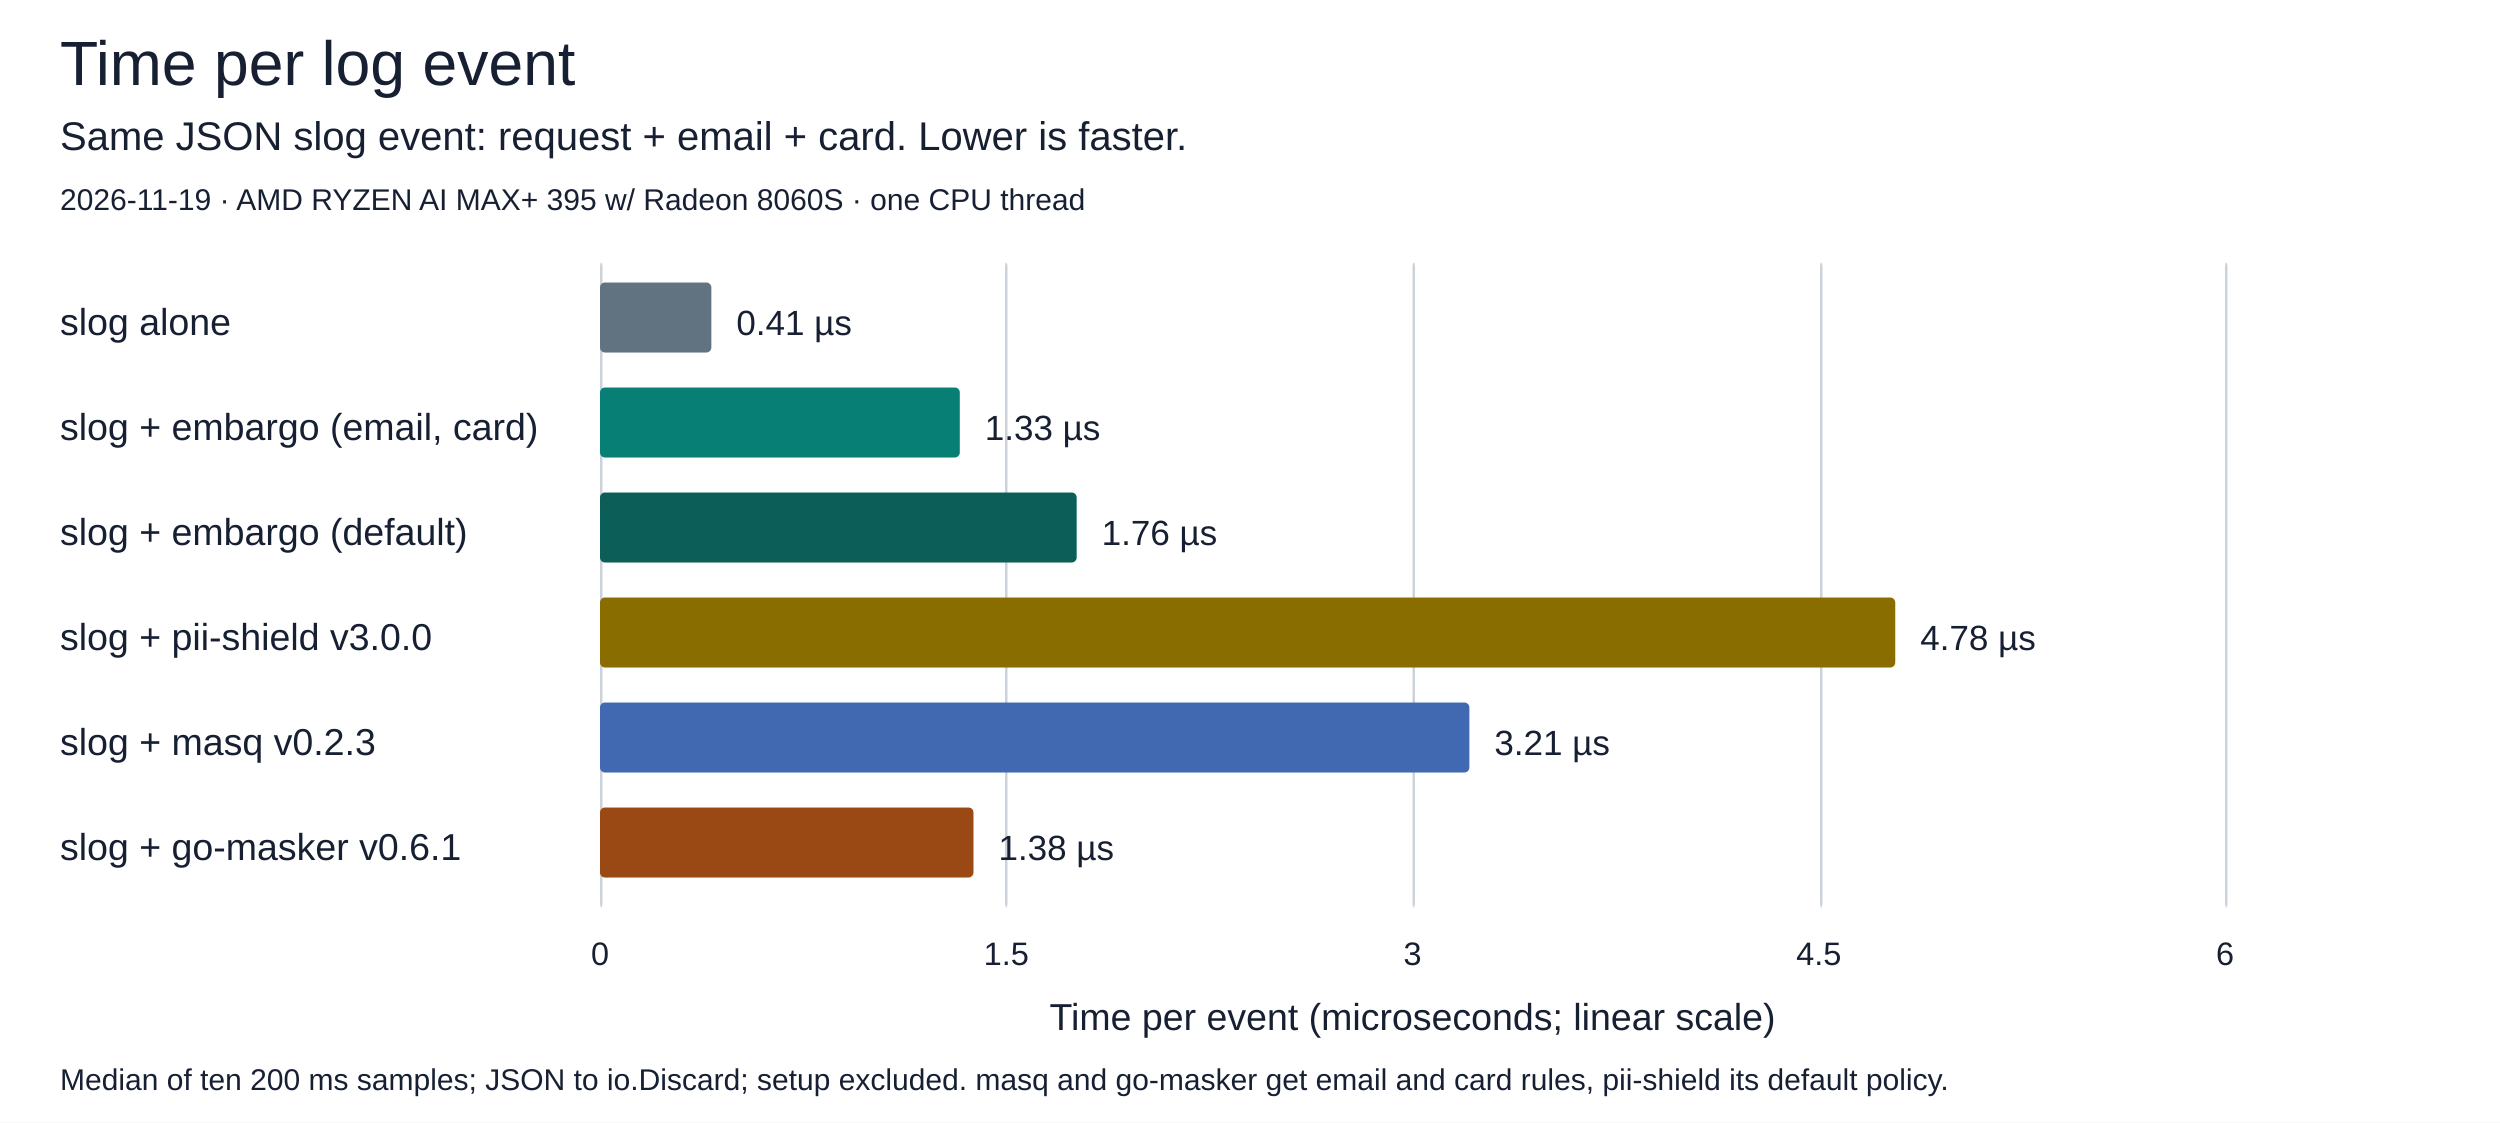
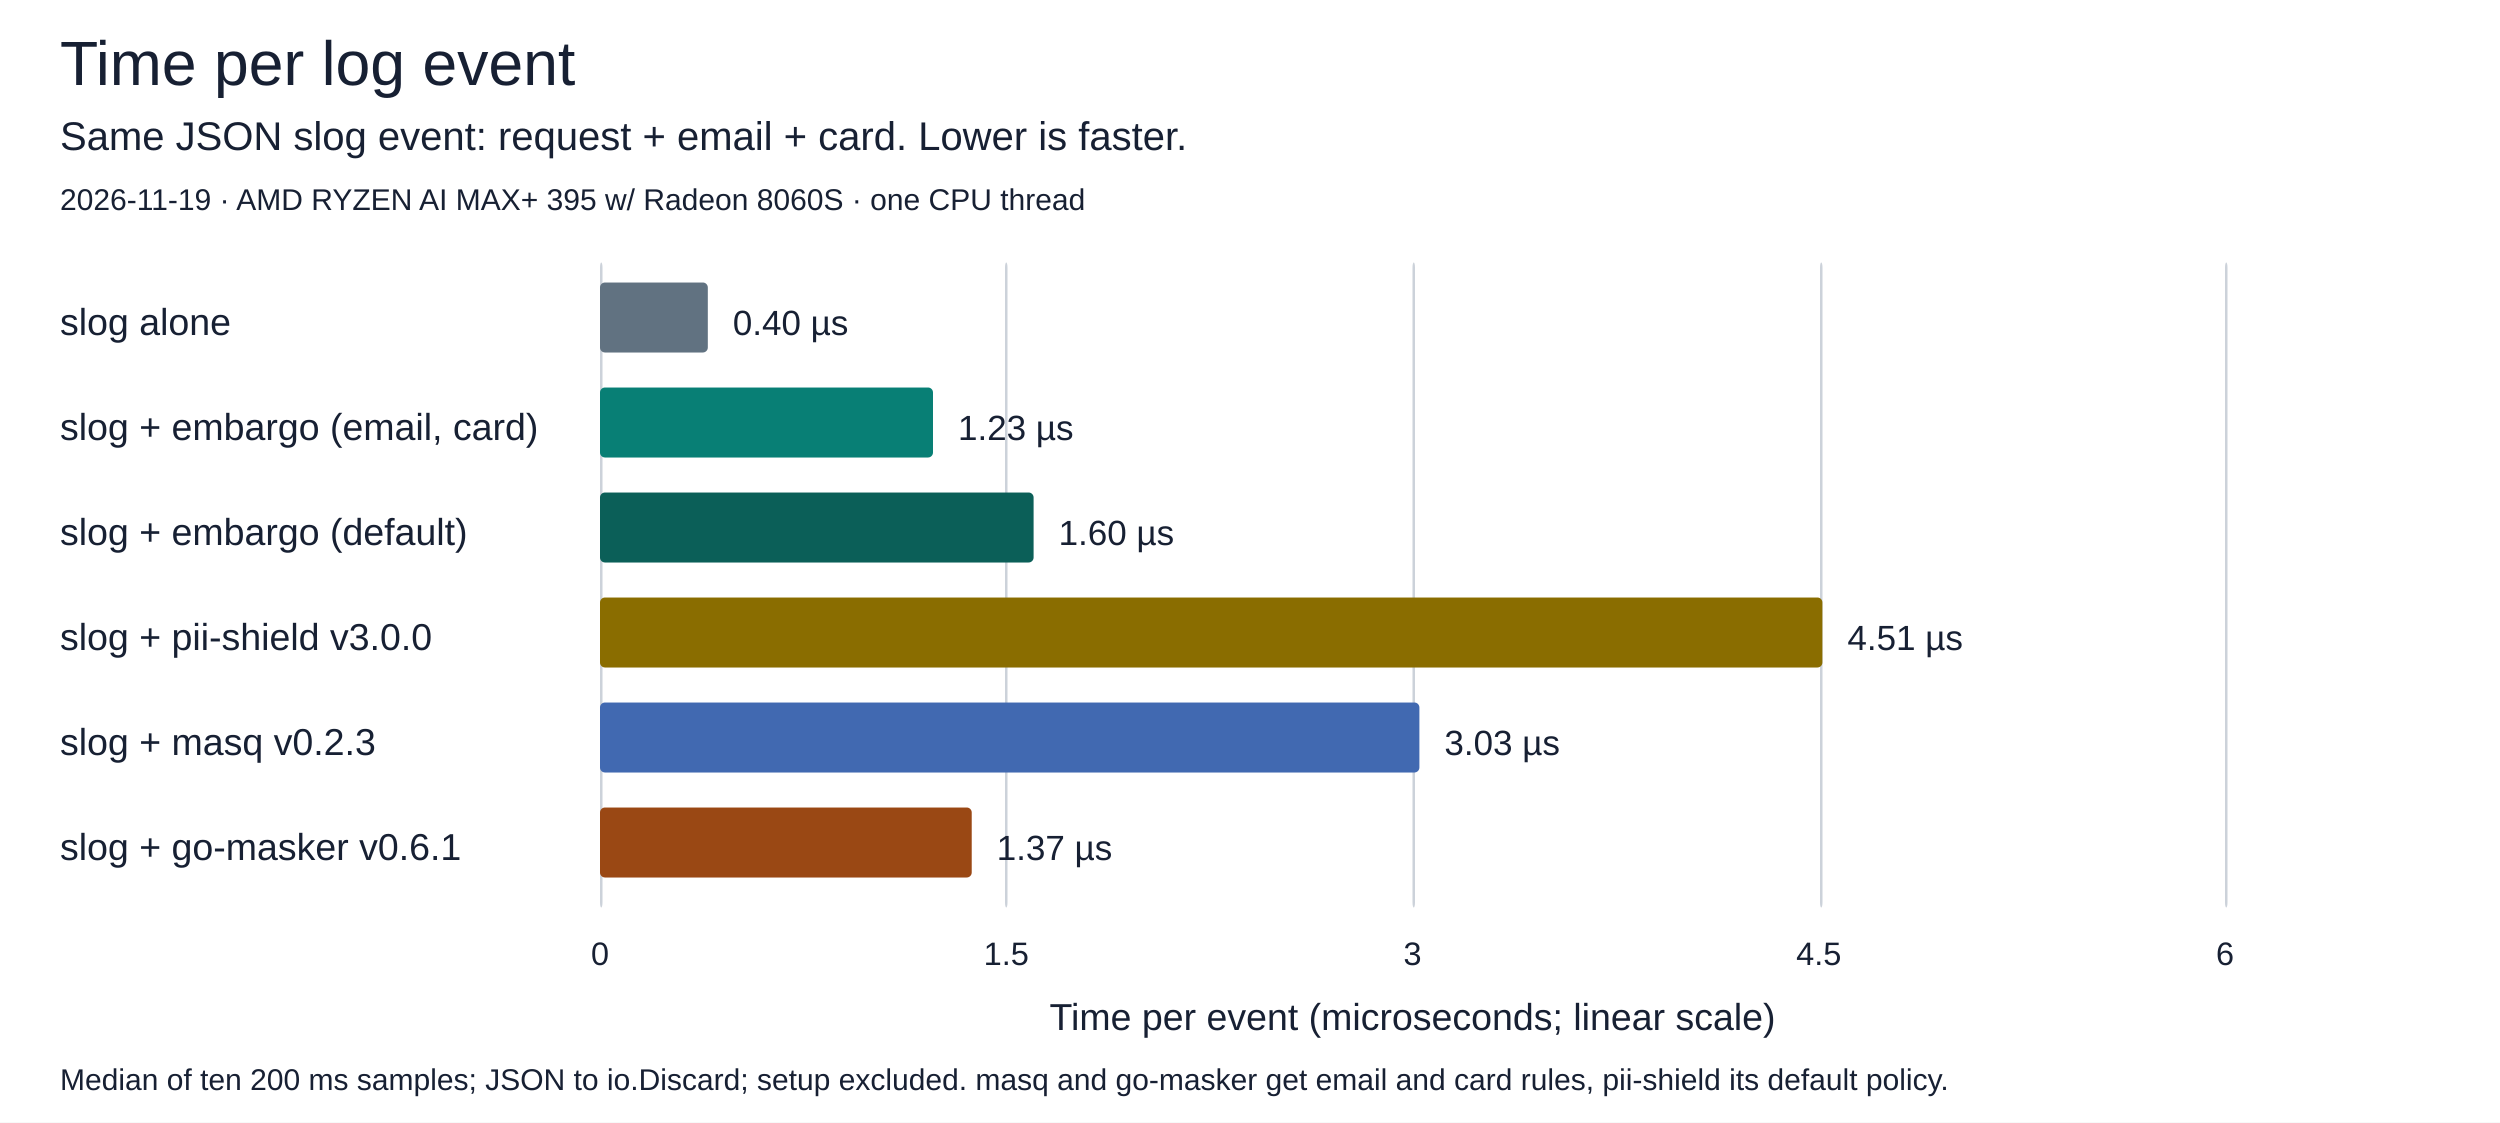
<svg xmlns="http://www.w3.org/2000/svg" width="1000" height="449" viewBox="0 0 1000 449" role="img">
  <rect width="100%" height="100%" fill="white" />
  <g font-family="Arial, sans-serif" font-size="15" fill="#172033">
    <text x="24" y="34" font-size="25" fill="#172033" text-anchor="start">Time per log event</text>
    <text x="24" y="60" font-size="16" fill="#172033" text-anchor="start">Same JSON slog event: request + email + card. Lower is faster.</text>
    <text x="24" y="84" font-size="12" fill="#172033" text-anchor="start">2026-11-19 · AMD RYZEN AI MAX+ 395 w/ Radeon 8060S · one CPU thread</text>
    <rect x="240" y="105" width="1.00" height="258" rx="2" fill="#ccd2da" />
    <text x="240.0" y="386" font-size="13" fill="#172033" text-anchor="middle">0</text>
    <rect x="402" y="105" width="1.00" height="258" rx="2" fill="#ccd2da" />
    <text x="402.5" y="386" font-size="13" fill="#172033" text-anchor="middle">1.5</text>
    <rect x="565" y="105" width="1.00" height="258" rx="2" fill="#ccd2da" />
    <text x="565.0" y="386" font-size="13" fill="#172033" text-anchor="middle">3</text>
    <rect x="728" y="105" width="1.00" height="258" rx="2" fill="#ccd2da" />
    <text x="727.5" y="386" font-size="13" fill="#172033" text-anchor="middle">4.5</text>
    <rect x="890" y="105" width="1.00" height="258" rx="2" fill="#ccd2da" />
    <text x="890.0" y="386" font-size="13" fill="#172033" text-anchor="middle">6</text>
    <text x="24" y="134" font-size="15" fill="#172033" text-anchor="start">slog alone</text>
-     <rect x="240" y="113" width="44.54" height="28" rx="2" fill="#617281" />
-     <text x="294.54" y="134" font-size="14" fill="#172033" text-anchor="start">0.41 µs</text>
+     <rect x="240" y="113" width="43.13" height="28" rx="2" fill="#617281" />
+     <text x="293.13" y="134" font-size="14" fill="#172033" text-anchor="start">0.40 µs</text>
    <text x="24" y="176" font-size="15" fill="#172033" text-anchor="start">slog + embargo (email, card)</text>
-     <rect x="240" y="155" width="143.92" height="28" rx="2" fill="#087f75" />
-     <text x="393.92" y="176" font-size="14" fill="#172033" text-anchor="start">1.33 µs</text>
+     <rect x="240" y="155" width="133.20" height="28" rx="2" fill="#087f75" />
+     <text x="383.2" y="176" font-size="14" fill="#172033" text-anchor="start">1.23 µs</text>
    <text x="24" y="218" font-size="15" fill="#172033" text-anchor="start">slog + embargo (default)</text>
-     <rect x="240" y="197" width="190.67" height="28" rx="2" fill="#0b5f58" />
-     <text x="440.67" y="218" font-size="14" fill="#172033" text-anchor="start">1.76 µs</text>
+     <rect x="240" y="197" width="173.44" height="28" rx="2" fill="#0b5f58" />
+     <text x="423.44" y="218" font-size="14" fill="#172033" text-anchor="start">1.60 µs</text>
    <text x="24" y="260" font-size="15" fill="#172033" text-anchor="start">slog + pii-shield v3.0.0</text>
-     <rect x="240" y="239" width="518.10" height="28" rx="2" fill="#8a6d00" />
-     <text x="768.1" y="260" font-size="14" fill="#172033" text-anchor="start">4.78 µs</text>
+     <rect x="240" y="239" width="488.96" height="28" rx="2" fill="#8a6d00" />
+     <text x="738.96" y="260" font-size="14" fill="#172033" text-anchor="start">4.51 µs</text>
    <text x="24" y="302" font-size="15" fill="#172033" text-anchor="start">slog + masq v0.2.3</text>
-     <rect x="240" y="281" width="347.75" height="28" rx="2" fill="#4169b1" />
-     <text x="597.75" y="302" font-size="14" fill="#172033" text-anchor="start">3.21 µs</text>
+     <rect x="240" y="281" width="327.76" height="28" rx="2" fill="#4169b1" />
+     <text x="577.76" y="302" font-size="14" fill="#172033" text-anchor="start">3.03 µs</text>
    <text x="24" y="344" font-size="15" fill="#172033" text-anchor="start">slog + go-masker v0.6.1</text>
-     <rect x="240" y="323" width="149.39" height="28" rx="2" fill="#9a4814" />
-     <text x="399.39" y="344" font-size="14" fill="#172033" text-anchor="start">1.38 µs</text>
+     <rect x="240" y="323" width="148.69" height="28" rx="2" fill="#9a4814" />
+     <text x="398.69" y="344" font-size="14" fill="#172033" text-anchor="start">1.37 µs</text>
    <text x="565.0" y="412" font-size="15" fill="#172033" text-anchor="middle">Time per event (microseconds; linear scale)</text>
    <text x="24" y="436" font-size="12" fill="#172033" text-anchor="start">Median of ten 200 ms samples; JSON to io.Discard; setup excluded. masq and go-masker get email and card rules, pii-shield its default policy.</text>
  </g>
</svg>
